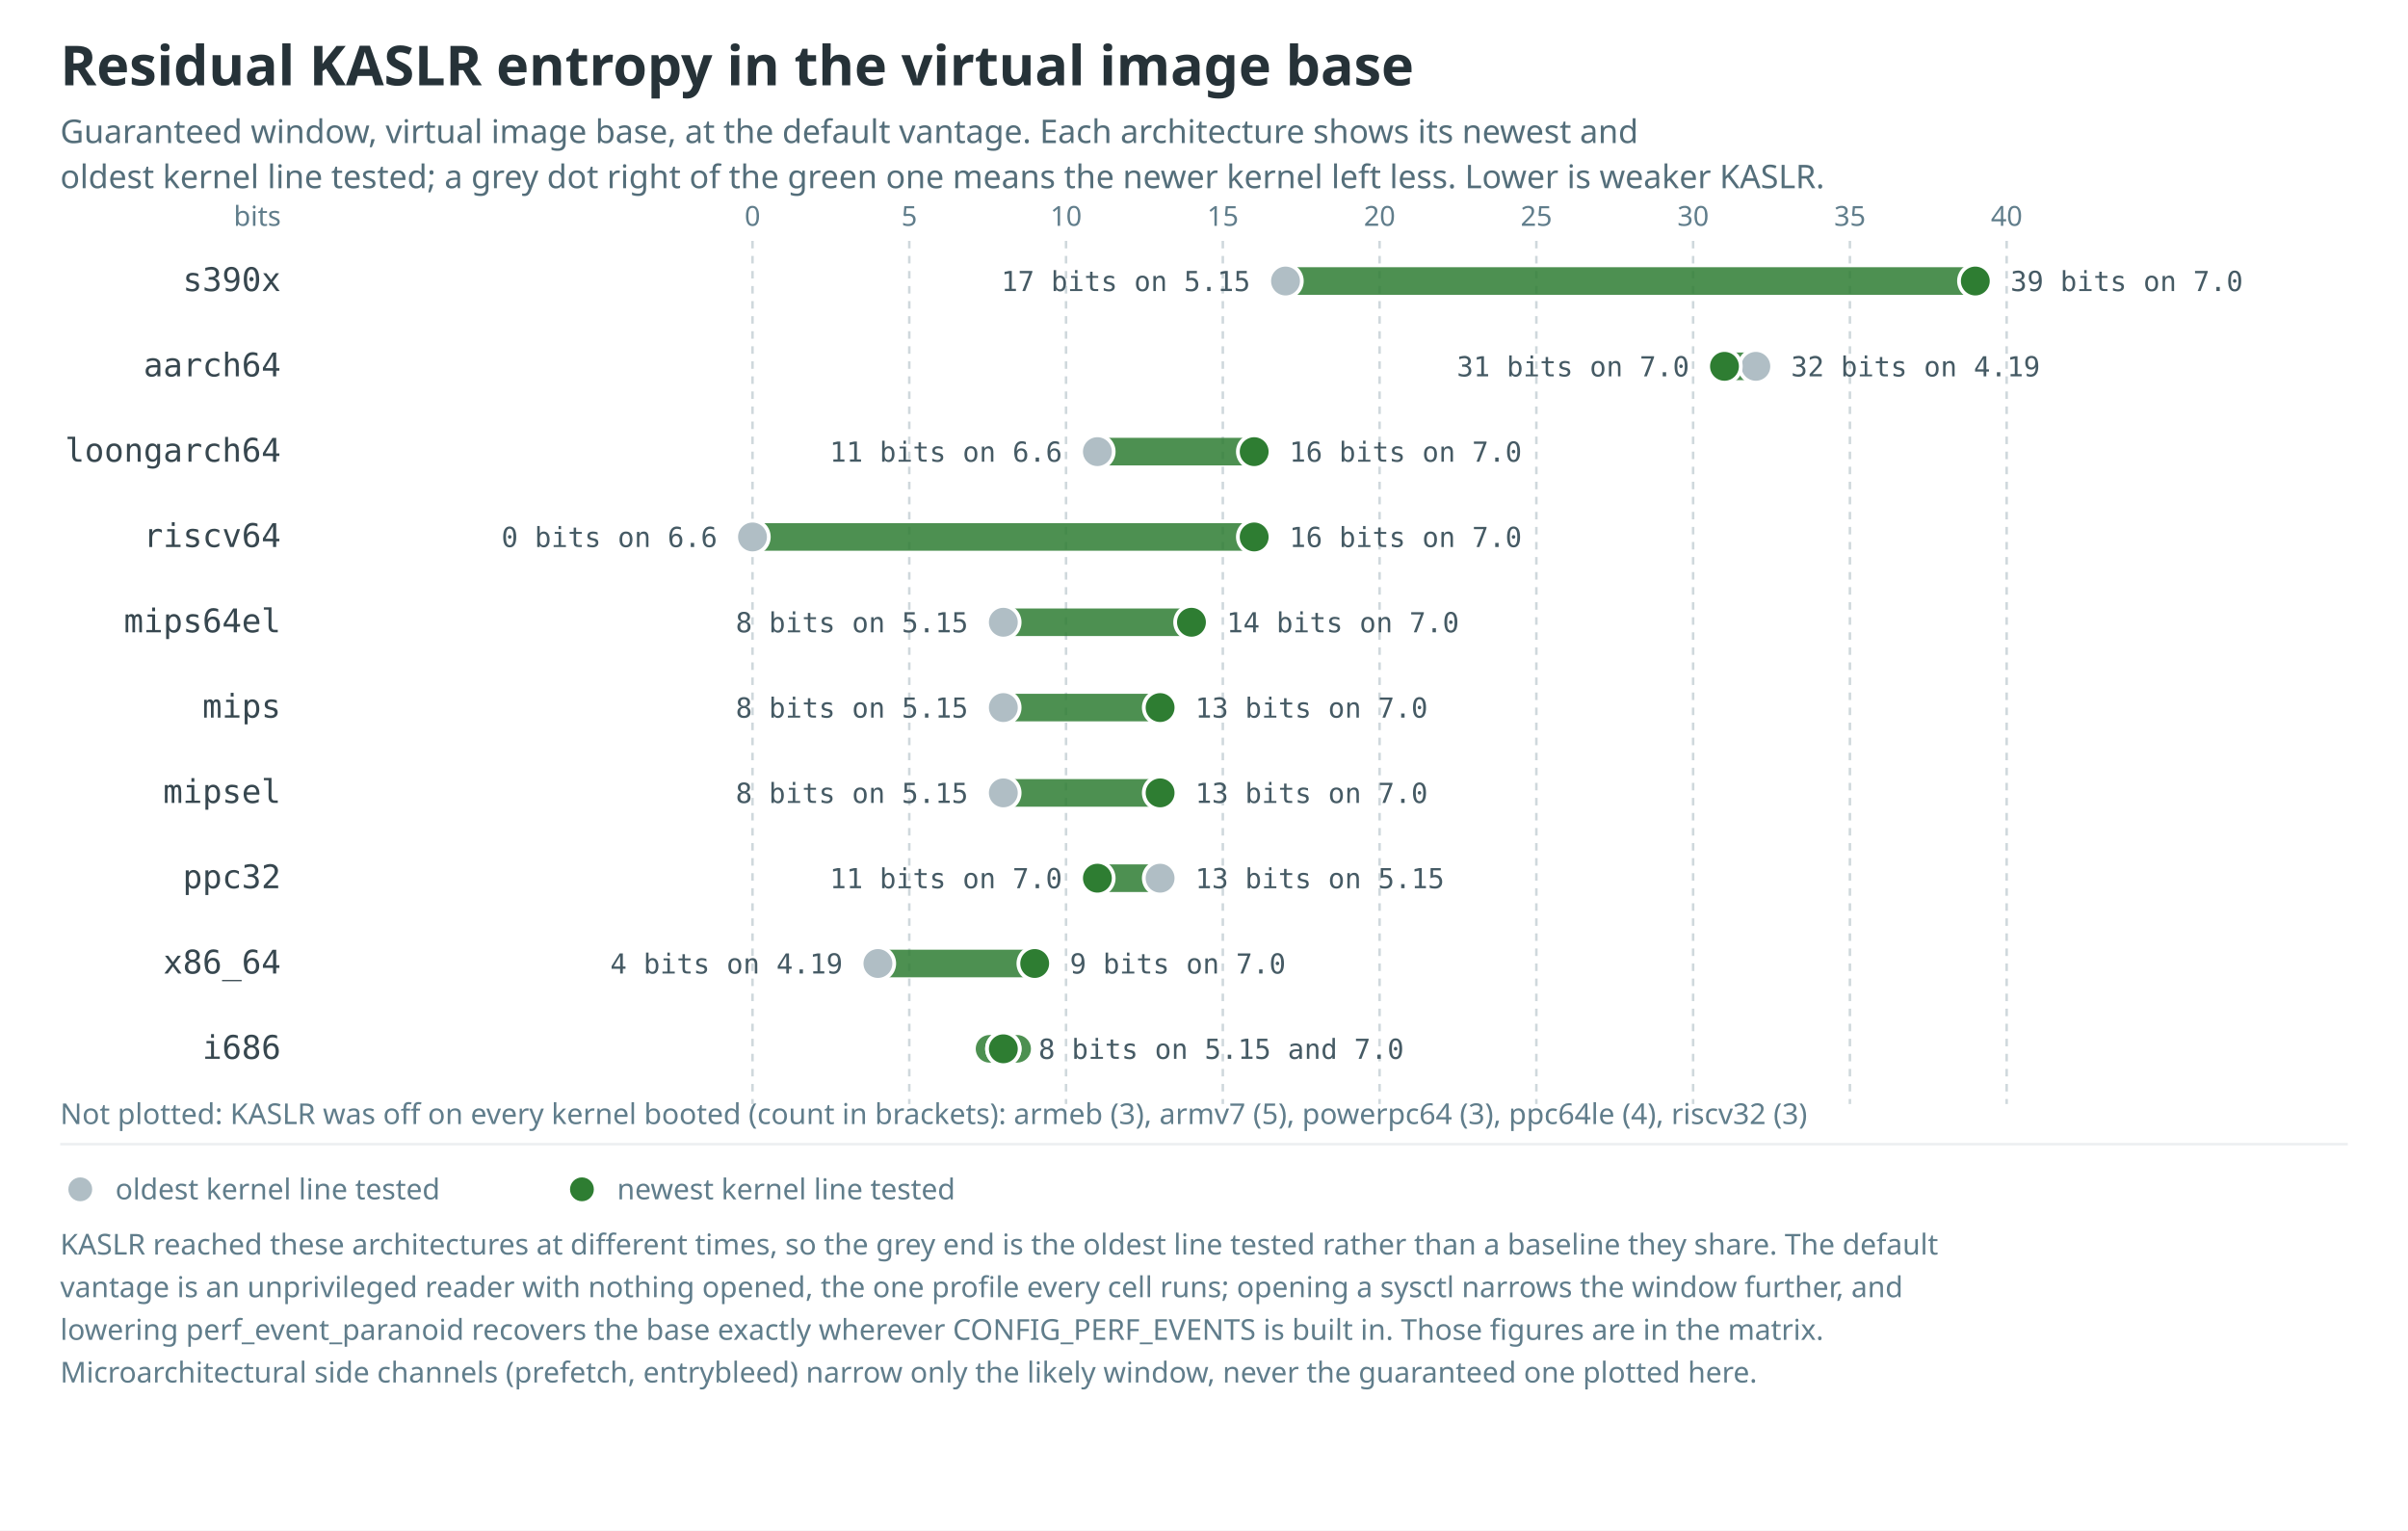
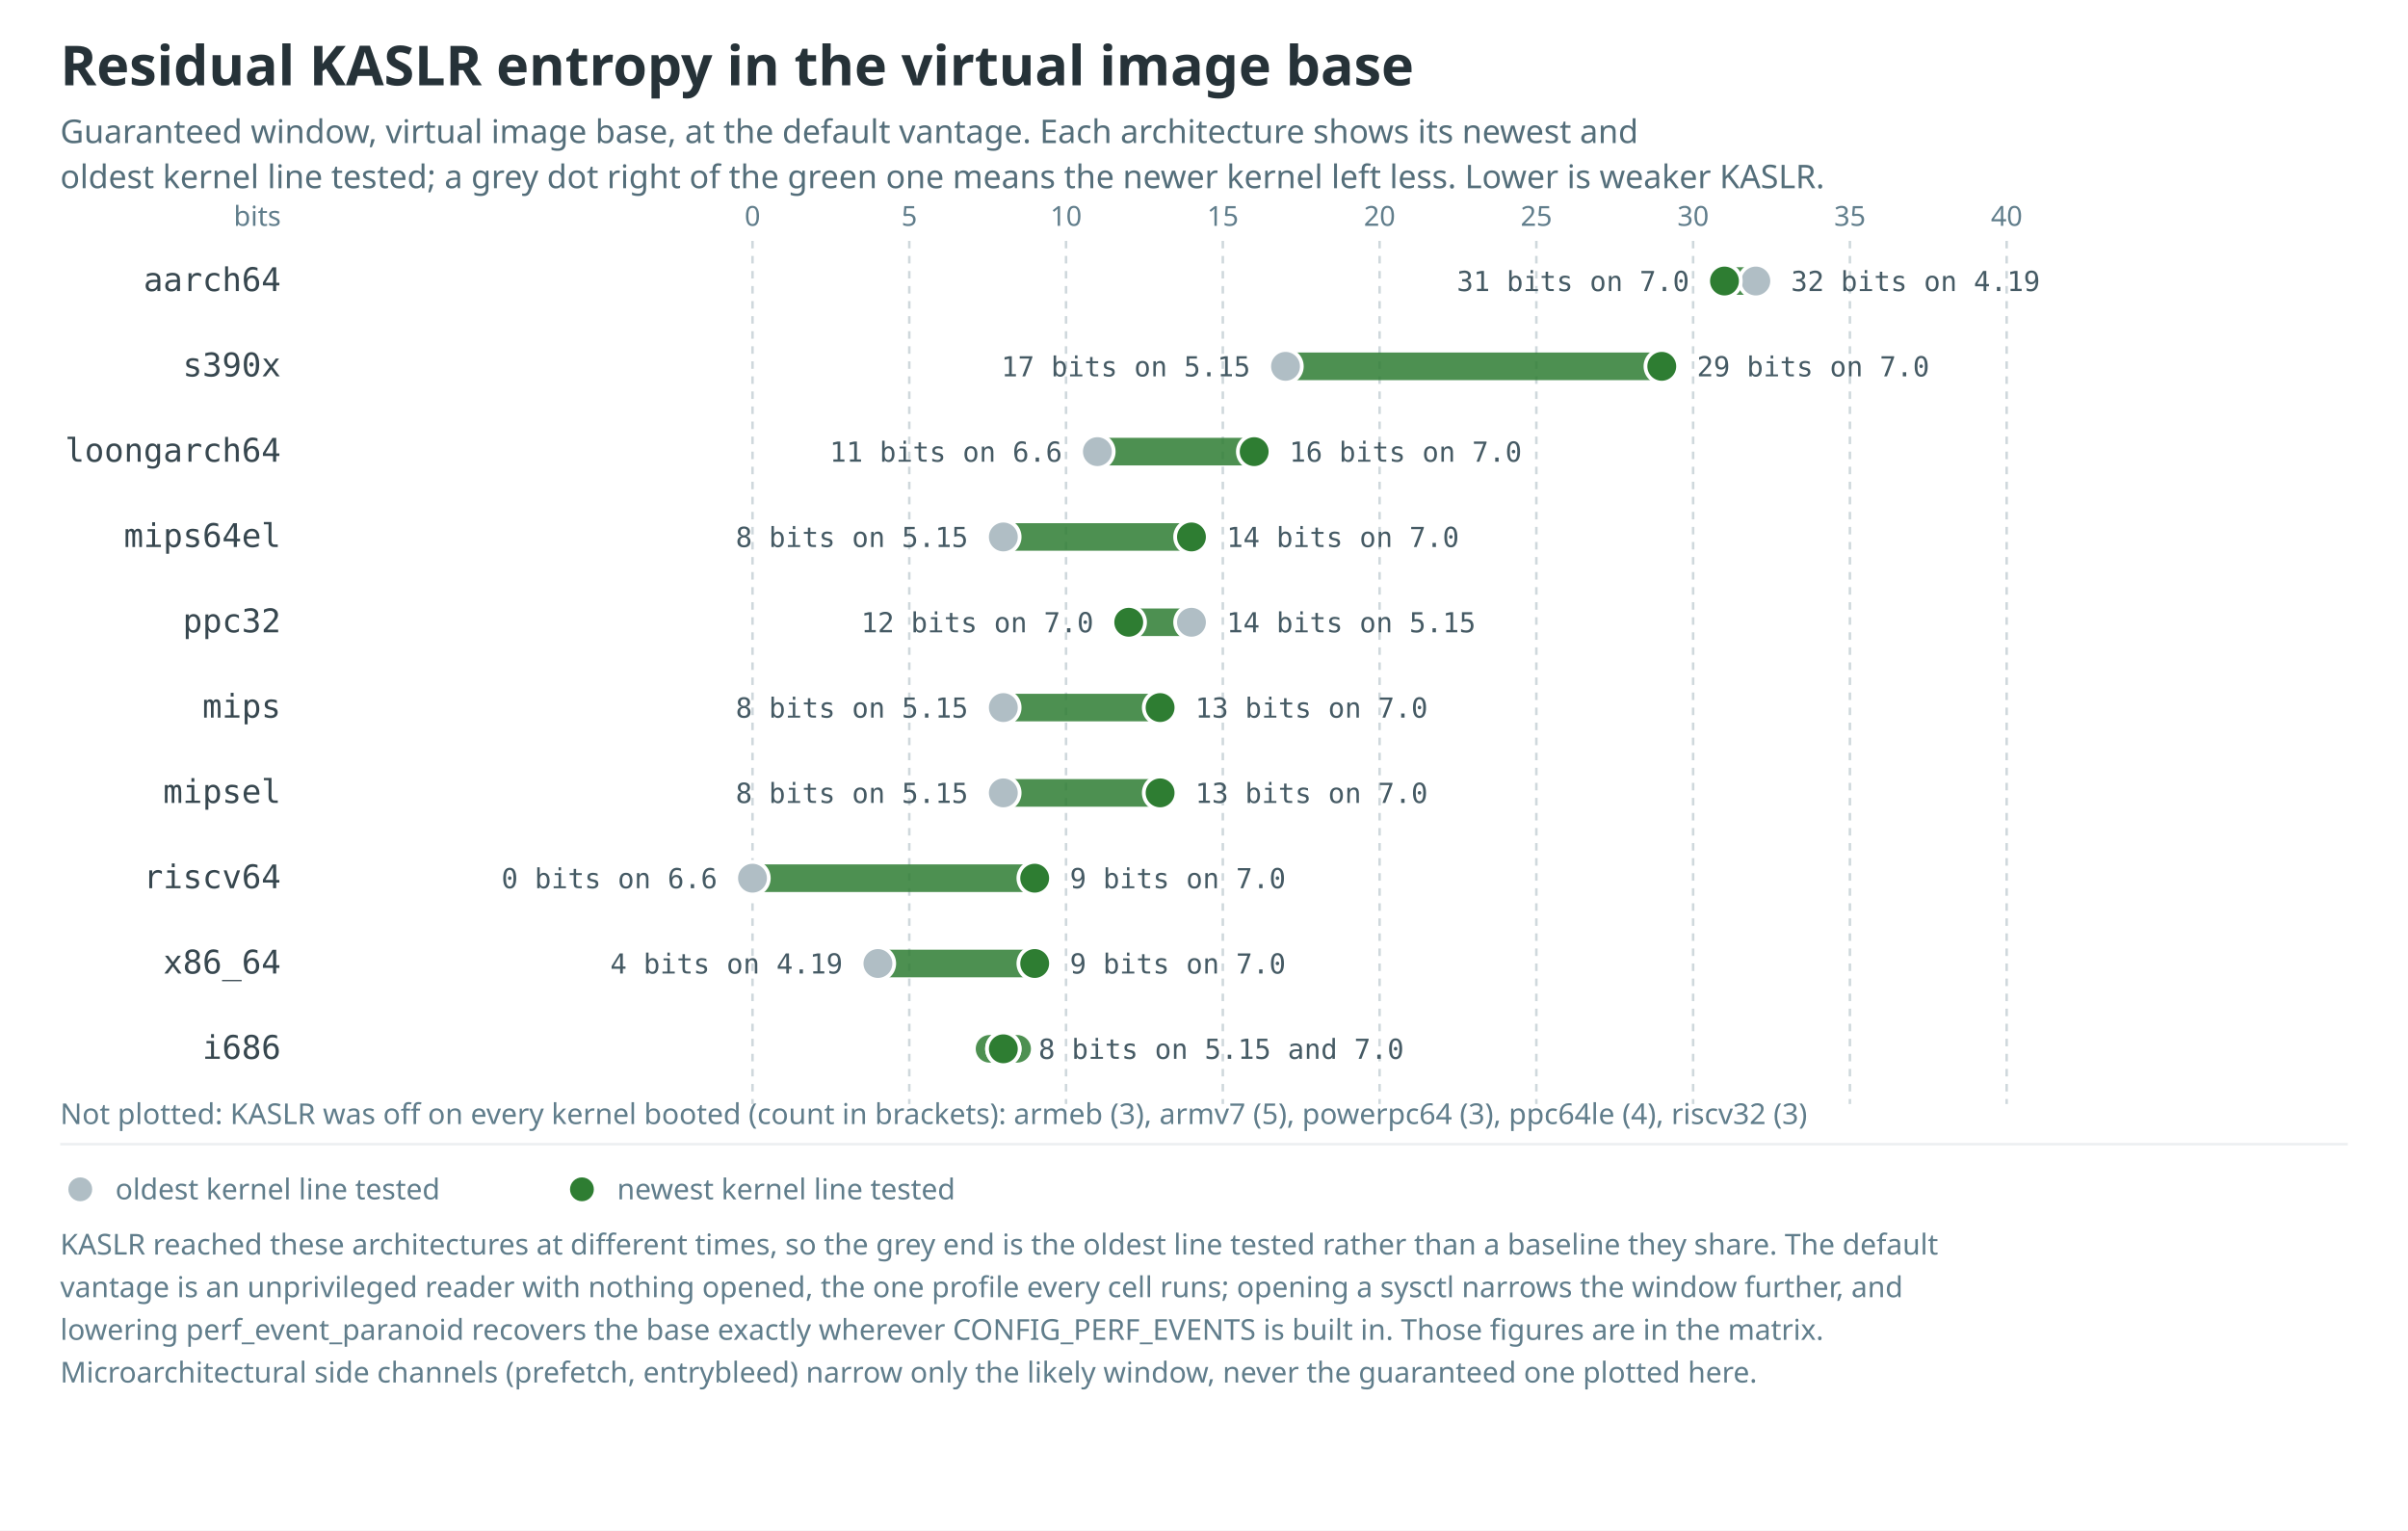
<svg xmlns="http://www.w3.org/2000/svg" width="960" height="610" viewBox="0 0 960 610" font-family="sans-serif">
  <style>
      .title { font-size: 22px; font-weight: 700; fill: #263238; }
      .sub   { font-size: 13px; fill: #546e7a; }
      .arch  { font-family: monospace; font-size: 13px; fill: #37474f; }
      .val   { font-family: monospace; font-size: 11px; fill: #455a64; }
      .note  { font-size: 11.5px; fill: #607d8b; }
      .axis  { font-size: 11px; fill: #607d8b; }
      .guide { stroke: #cfd8dc; stroke-width: 1; stroke-dasharray: 3 3; }
  </style>
  <rect width="960" height="610" fill="#ffffff" />
  <text class="title" x="24" y="34">Residual KASLR entropy in the virtual image base</text>
  <text class="sub" x="24" y="57">Guaranteed window, virtual image base, at the default vantage. Each architecture shows its newest and</text>
  <text class="sub" x="24" y="75">oldest kernel line tested; a grey dot right of the green one means the newer kernel left less. Lower is weaker KASLR.</text>
  <line class="guide" x1="300.0" y1="96" x2="300.0" y2="440" />
  <text class="axis" x="300.0" y="90" text-anchor="middle">0</text>
  <line class="guide" x1="362.5" y1="96" x2="362.5" y2="440" />
  <text class="axis" x="362.5" y="90" text-anchor="middle">5</text>
  <line class="guide" x1="425.0" y1="96" x2="425.0" y2="440" />
  <text class="axis" x="425.0" y="90" text-anchor="middle">10</text>
  <line class="guide" x1="487.5" y1="96" x2="487.5" y2="440" />
  <text class="axis" x="487.5" y="90" text-anchor="middle">15</text>
  <line class="guide" x1="550.0" y1="96" x2="550.0" y2="440" />
  <text class="axis" x="550.0" y="90" text-anchor="middle">20</text>
  <line class="guide" x1="612.5" y1="96" x2="612.5" y2="440" />
  <text class="axis" x="612.5" y="90" text-anchor="middle">25</text>
  <line class="guide" x1="675.0" y1="96" x2="675.0" y2="440" />
  <text class="axis" x="675.0" y="90" text-anchor="middle">30</text>
  <line class="guide" x1="737.5" y1="96" x2="737.5" y2="440" />
  <text class="axis" x="737.5" y="90" text-anchor="middle">35</text>
  <line class="guide" x1="800.0" y1="96" x2="800.0" y2="440" />
  <text class="axis" x="800.0" y="90" text-anchor="middle">40</text>
  <text class="axis" x="112" y="90" text-anchor="end">bits</text>
-   <text class="arch" x="112" y="116" text-anchor="end">s390x</text>
-   <line x1="512.5" y1="112" x2="787.5" y2="112" stroke="#2e7d32" stroke-width="11" stroke-linecap="round" opacity="0.85" />
-   <circle cx="512.5" cy="112" r="6.5" fill="#b0bec5" stroke="#ffffff" stroke-width="1.5" />
-   <circle cx="787.5" cy="112" r="6.5" fill="#2e7d32" stroke="#ffffff" stroke-width="1.5" />
-   <text class="val" x="498.5" y="116" text-anchor="end">17 bits on 5.15</text>
-   <text class="val" x="801.5" y="116">39 bits on 7.0</text>
-   <text class="arch" x="112" y="150" text-anchor="end">aarch64</text>
-   <line x1="687.5" y1="146" x2="700.0" y2="146" stroke="#2e7d32" stroke-width="11" stroke-linecap="round" opacity="0.85" />
-   <circle cx="700.0" cy="146" r="6.5" fill="#b0bec5" stroke="#ffffff" stroke-width="1.5" />
-   <circle cx="687.5" cy="146" r="6.5" fill="#2e7d32" stroke="#ffffff" stroke-width="1.5" />
-   <text class="val" x="673.5" y="150" text-anchor="end">31 bits on 7.0</text>
-   <text class="val" x="714.0" y="150">32 bits on 4.19</text>
+   <text class="arch" x="112" y="116" text-anchor="end">aarch64</text>
+   <line x1="687.5" y1="112" x2="700.0" y2="112" stroke="#2e7d32" stroke-width="11" stroke-linecap="round" opacity="0.85" />
+   <circle cx="700.0" cy="112" r="6.5" fill="#b0bec5" stroke="#ffffff" stroke-width="1.5" />
+   <circle cx="687.5" cy="112" r="6.5" fill="#2e7d32" stroke="#ffffff" stroke-width="1.5" />
+   <text class="val" x="673.5" y="116" text-anchor="end">31 bits on 7.0</text>
+   <text class="val" x="714.0" y="116">32 bits on 4.19</text>
+   <text class="arch" x="112" y="150" text-anchor="end">s390x</text>
+   <line x1="512.5" y1="146" x2="662.5" y2="146" stroke="#2e7d32" stroke-width="11" stroke-linecap="round" opacity="0.85" />
+   <circle cx="512.5" cy="146" r="6.5" fill="#b0bec5" stroke="#ffffff" stroke-width="1.5" />
+   <circle cx="662.5" cy="146" r="6.5" fill="#2e7d32" stroke="#ffffff" stroke-width="1.5" />
+   <text class="val" x="498.5" y="150" text-anchor="end">17 bits on 5.15</text>
+   <text class="val" x="676.5" y="150">29 bits on 7.0</text>
  <text class="arch" x="112" y="184" text-anchor="end">loongarch64</text>
  <line x1="437.5" y1="180" x2="500.0" y2="180" stroke="#2e7d32" stroke-width="11" stroke-linecap="round" opacity="0.85" />
  <circle cx="437.5" cy="180" r="6.5" fill="#b0bec5" stroke="#ffffff" stroke-width="1.5" />
  <circle cx="500.0" cy="180" r="6.5" fill="#2e7d32" stroke="#ffffff" stroke-width="1.5" />
  <text class="val" x="423.5" y="184" text-anchor="end">11 bits on 6.6</text>
  <text class="val" x="514.0" y="184">16 bits on 7.0</text>
-   <text class="arch" x="112" y="218" text-anchor="end">riscv64</text>
-   <line x1="300.0" y1="214" x2="500.0" y2="214" stroke="#2e7d32" stroke-width="11" stroke-linecap="round" opacity="0.85" />
-   <circle cx="300.0" cy="214" r="6.5" fill="#b0bec5" stroke="#ffffff" stroke-width="1.5" />
-   <circle cx="500.0" cy="214" r="6.5" fill="#2e7d32" stroke="#ffffff" stroke-width="1.5" />
-   <text class="val" x="286.0" y="218" text-anchor="end">0 bits on 6.6</text>
-   <text class="val" x="514.0" y="218">16 bits on 7.0</text>
-   <text class="arch" x="112" y="252" text-anchor="end">mips64el</text>
-   <line x1="400.0" y1="248" x2="475.0" y2="248" stroke="#2e7d32" stroke-width="11" stroke-linecap="round" opacity="0.85" />
-   <circle cx="400.0" cy="248" r="6.5" fill="#b0bec5" stroke="#ffffff" stroke-width="1.5" />
-   <circle cx="475.0" cy="248" r="6.5" fill="#2e7d32" stroke="#ffffff" stroke-width="1.5" />
-   <text class="val" x="386.0" y="252" text-anchor="end">8 bits on 5.15</text>
-   <text class="val" x="489.0" y="252">14 bits on 7.0</text>
+   <text class="arch" x="112" y="218" text-anchor="end">mips64el</text>
+   <line x1="400.0" y1="214" x2="475.0" y2="214" stroke="#2e7d32" stroke-width="11" stroke-linecap="round" opacity="0.85" />
+   <circle cx="400.0" cy="214" r="6.5" fill="#b0bec5" stroke="#ffffff" stroke-width="1.5" />
+   <circle cx="475.0" cy="214" r="6.5" fill="#2e7d32" stroke="#ffffff" stroke-width="1.5" />
+   <text class="val" x="386.0" y="218" text-anchor="end">8 bits on 5.15</text>
+   <text class="val" x="489.0" y="218">14 bits on 7.0</text>
+   <text class="arch" x="112" y="252" text-anchor="end">ppc32</text>
+   <line x1="450.0" y1="248" x2="475.0" y2="248" stroke="#2e7d32" stroke-width="11" stroke-linecap="round" opacity="0.85" />
+   <circle cx="475.0" cy="248" r="6.5" fill="#b0bec5" stroke="#ffffff" stroke-width="1.5" />
+   <circle cx="450.0" cy="248" r="6.5" fill="#2e7d32" stroke="#ffffff" stroke-width="1.5" />
+   <text class="val" x="436.0" y="252" text-anchor="end">12 bits on 7.0</text>
+   <text class="val" x="489.0" y="252">14 bits on 5.15</text>
  <text class="arch" x="112" y="286" text-anchor="end">mips</text>
  <line x1="400.0" y1="282" x2="462.5" y2="282" stroke="#2e7d32" stroke-width="11" stroke-linecap="round" opacity="0.85" />
  <circle cx="400.0" cy="282" r="6.5" fill="#b0bec5" stroke="#ffffff" stroke-width="1.5" />
  <circle cx="462.5" cy="282" r="6.5" fill="#2e7d32" stroke="#ffffff" stroke-width="1.5" />
  <text class="val" x="386.0" y="286" text-anchor="end">8 bits on 5.15</text>
  <text class="val" x="476.5" y="286">13 bits on 7.0</text>
  <text class="arch" x="112" y="320" text-anchor="end">mipsel</text>
  <line x1="400.0" y1="316" x2="462.5" y2="316" stroke="#2e7d32" stroke-width="11" stroke-linecap="round" opacity="0.85" />
  <circle cx="400.0" cy="316" r="6.5" fill="#b0bec5" stroke="#ffffff" stroke-width="1.5" />
  <circle cx="462.5" cy="316" r="6.5" fill="#2e7d32" stroke="#ffffff" stroke-width="1.5" />
  <text class="val" x="386.0" y="320" text-anchor="end">8 bits on 5.15</text>
  <text class="val" x="476.5" y="320">13 bits on 7.0</text>
-   <text class="arch" x="112" y="354" text-anchor="end">ppc32</text>
-   <line x1="437.5" y1="350" x2="462.5" y2="350" stroke="#2e7d32" stroke-width="11" stroke-linecap="round" opacity="0.85" />
-   <circle cx="462.5" cy="350" r="6.5" fill="#b0bec5" stroke="#ffffff" stroke-width="1.5" />
-   <circle cx="437.5" cy="350" r="6.5" fill="#2e7d32" stroke="#ffffff" stroke-width="1.5" />
-   <text class="val" x="423.5" y="354" text-anchor="end">11 bits on 7.0</text>
-   <text class="val" x="476.5" y="354">13 bits on 5.15</text>
+   <text class="arch" x="112" y="354" text-anchor="end">riscv64</text>
+   <line x1="300.0" y1="350" x2="412.5" y2="350" stroke="#2e7d32" stroke-width="11" stroke-linecap="round" opacity="0.85" />
+   <circle cx="300.0" cy="350" r="6.5" fill="#b0bec5" stroke="#ffffff" stroke-width="1.5" />
+   <circle cx="412.5" cy="350" r="6.5" fill="#2e7d32" stroke="#ffffff" stroke-width="1.5" />
+   <text class="val" x="286.0" y="354" text-anchor="end">0 bits on 6.6</text>
+   <text class="val" x="426.5" y="354">9 bits on 7.0</text>
  <text class="arch" x="112" y="388" text-anchor="end">x86_64</text>
  <line x1="350.0" y1="384" x2="412.5" y2="384" stroke="#2e7d32" stroke-width="11" stroke-linecap="round" opacity="0.85" />
  <circle cx="350.0" cy="384" r="6.5" fill="#b0bec5" stroke="#ffffff" stroke-width="1.5" />
  <circle cx="412.5" cy="384" r="6.5" fill="#2e7d32" stroke="#ffffff" stroke-width="1.5" />
  <text class="val" x="336.0" y="388" text-anchor="end">4 bits on 4.19</text>
  <text class="val" x="426.5" y="388">9 bits on 7.0</text>
  <text class="arch" x="112" y="422" text-anchor="end">i686</text>
  <line x1="394.5" y1="418" x2="405.5" y2="418" stroke="#2e7d32" stroke-width="11" stroke-linecap="round" opacity="0.85" />
  <circle cx="400.0" cy="418" r="6.5" fill="#b0bec5" stroke="#ffffff" stroke-width="1.5" />
  <circle cx="400.0" cy="418" r="6.5" fill="#2e7d32" stroke="#ffffff" stroke-width="1.5" />
  <text class="val" x="414.0" y="422">8 bits on 5.15 and 7.0</text>
  <line x1="24" y1="456" x2="936" y2="456" stroke="#eceff1" stroke-width="1" />
  <text class="note" x="24" y="448">Not plotted: KASLR was off on every kernel booted (count in brackets): armeb (3), armv7 (5), powerpc64 (3), ppc64le (4), riscv32 (3)</text>
  <circle cx="32" cy="474" r="5.5" fill="#b0bec5" stroke="#ffffff" stroke-width="1.5" />
  <text class="note" x="46" y="478">oldest kernel line tested</text>
  <circle cx="232" cy="474" r="5.5" fill="#2e7d32" stroke="#ffffff" stroke-width="1.5" />
  <text class="note" x="246" y="478">newest kernel line tested</text>
  <text class="note" x="24" y="500">KASLR reached these architectures at different times, so the grey end is the oldest line tested rather than a baseline they share. The default</text>
  <text class="note" x="24" y="517">vantage is an unprivileged reader with nothing opened, the one profile every cell runs; opening a sysctl narrows the window further, and</text>
  <text class="note" x="24" y="534">lowering perf_event_paranoid recovers the base exactly wherever CONFIG_PERF_EVENTS is built in. Those figures are in the matrix.</text>
  <text class="note" x="24" y="551">Microarchitectural side channels (prefetch, entrybleed) narrow only the likely window, never the guaranteed one plotted here.</text>
</svg>
